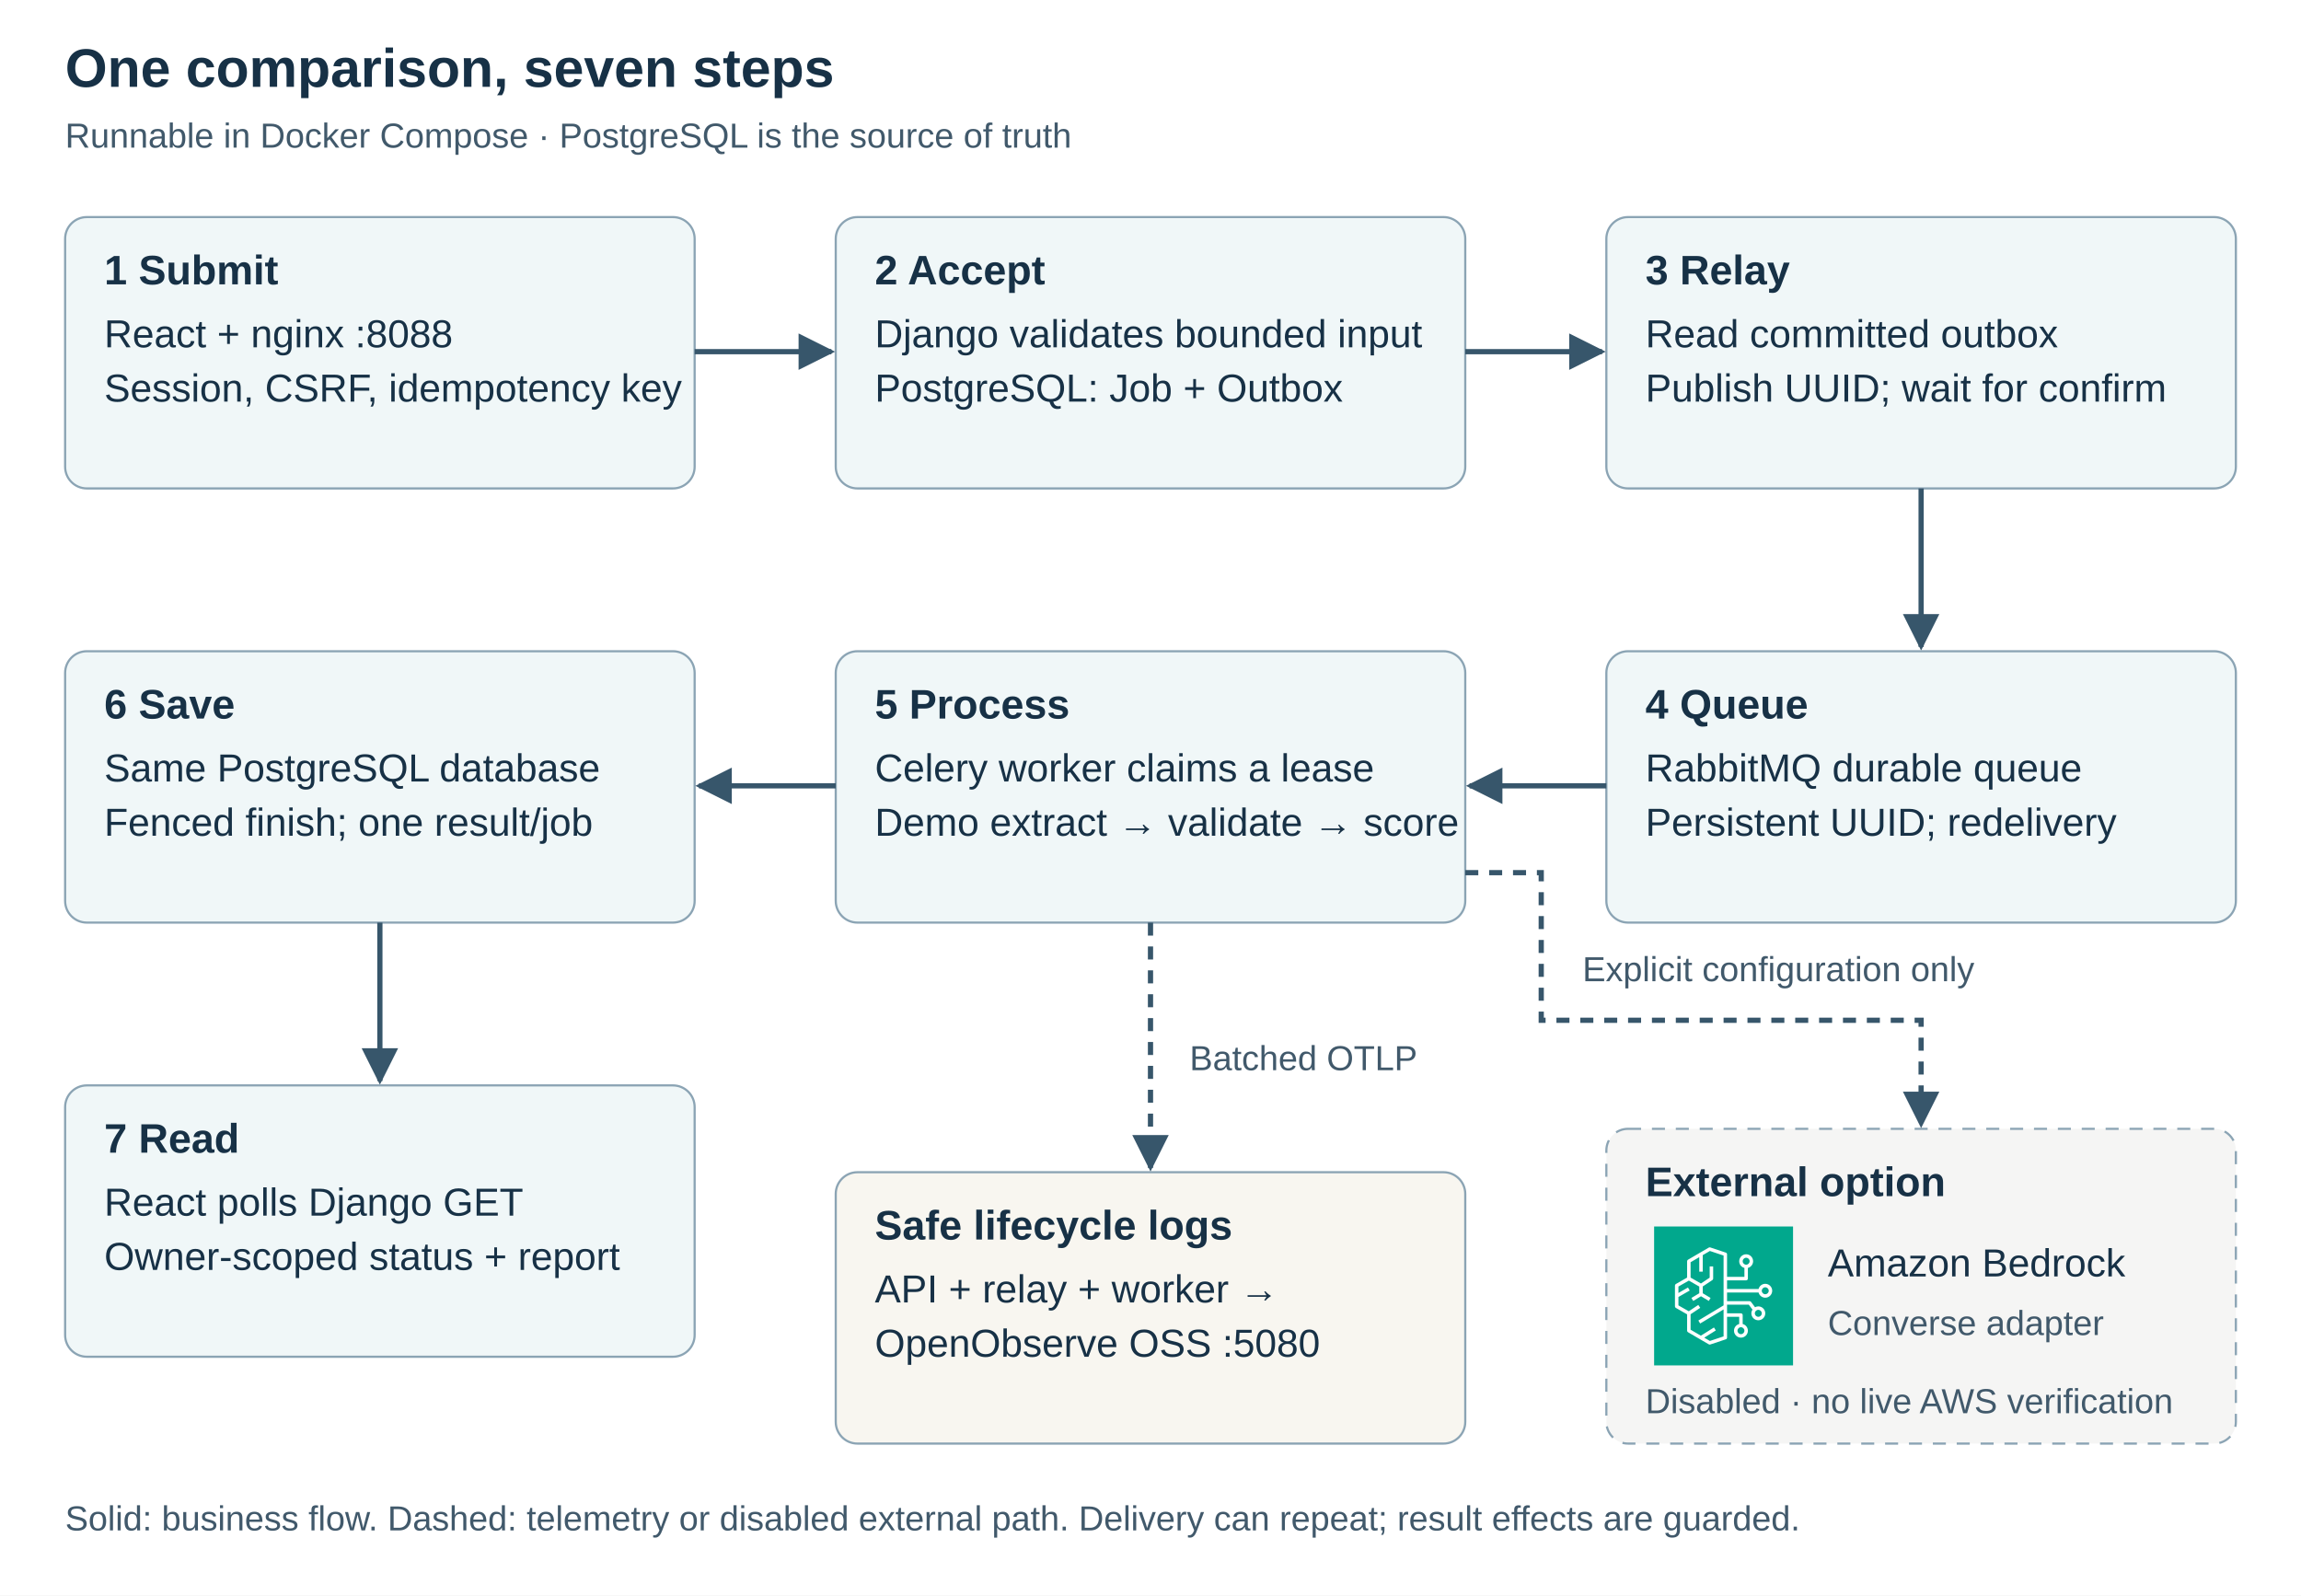
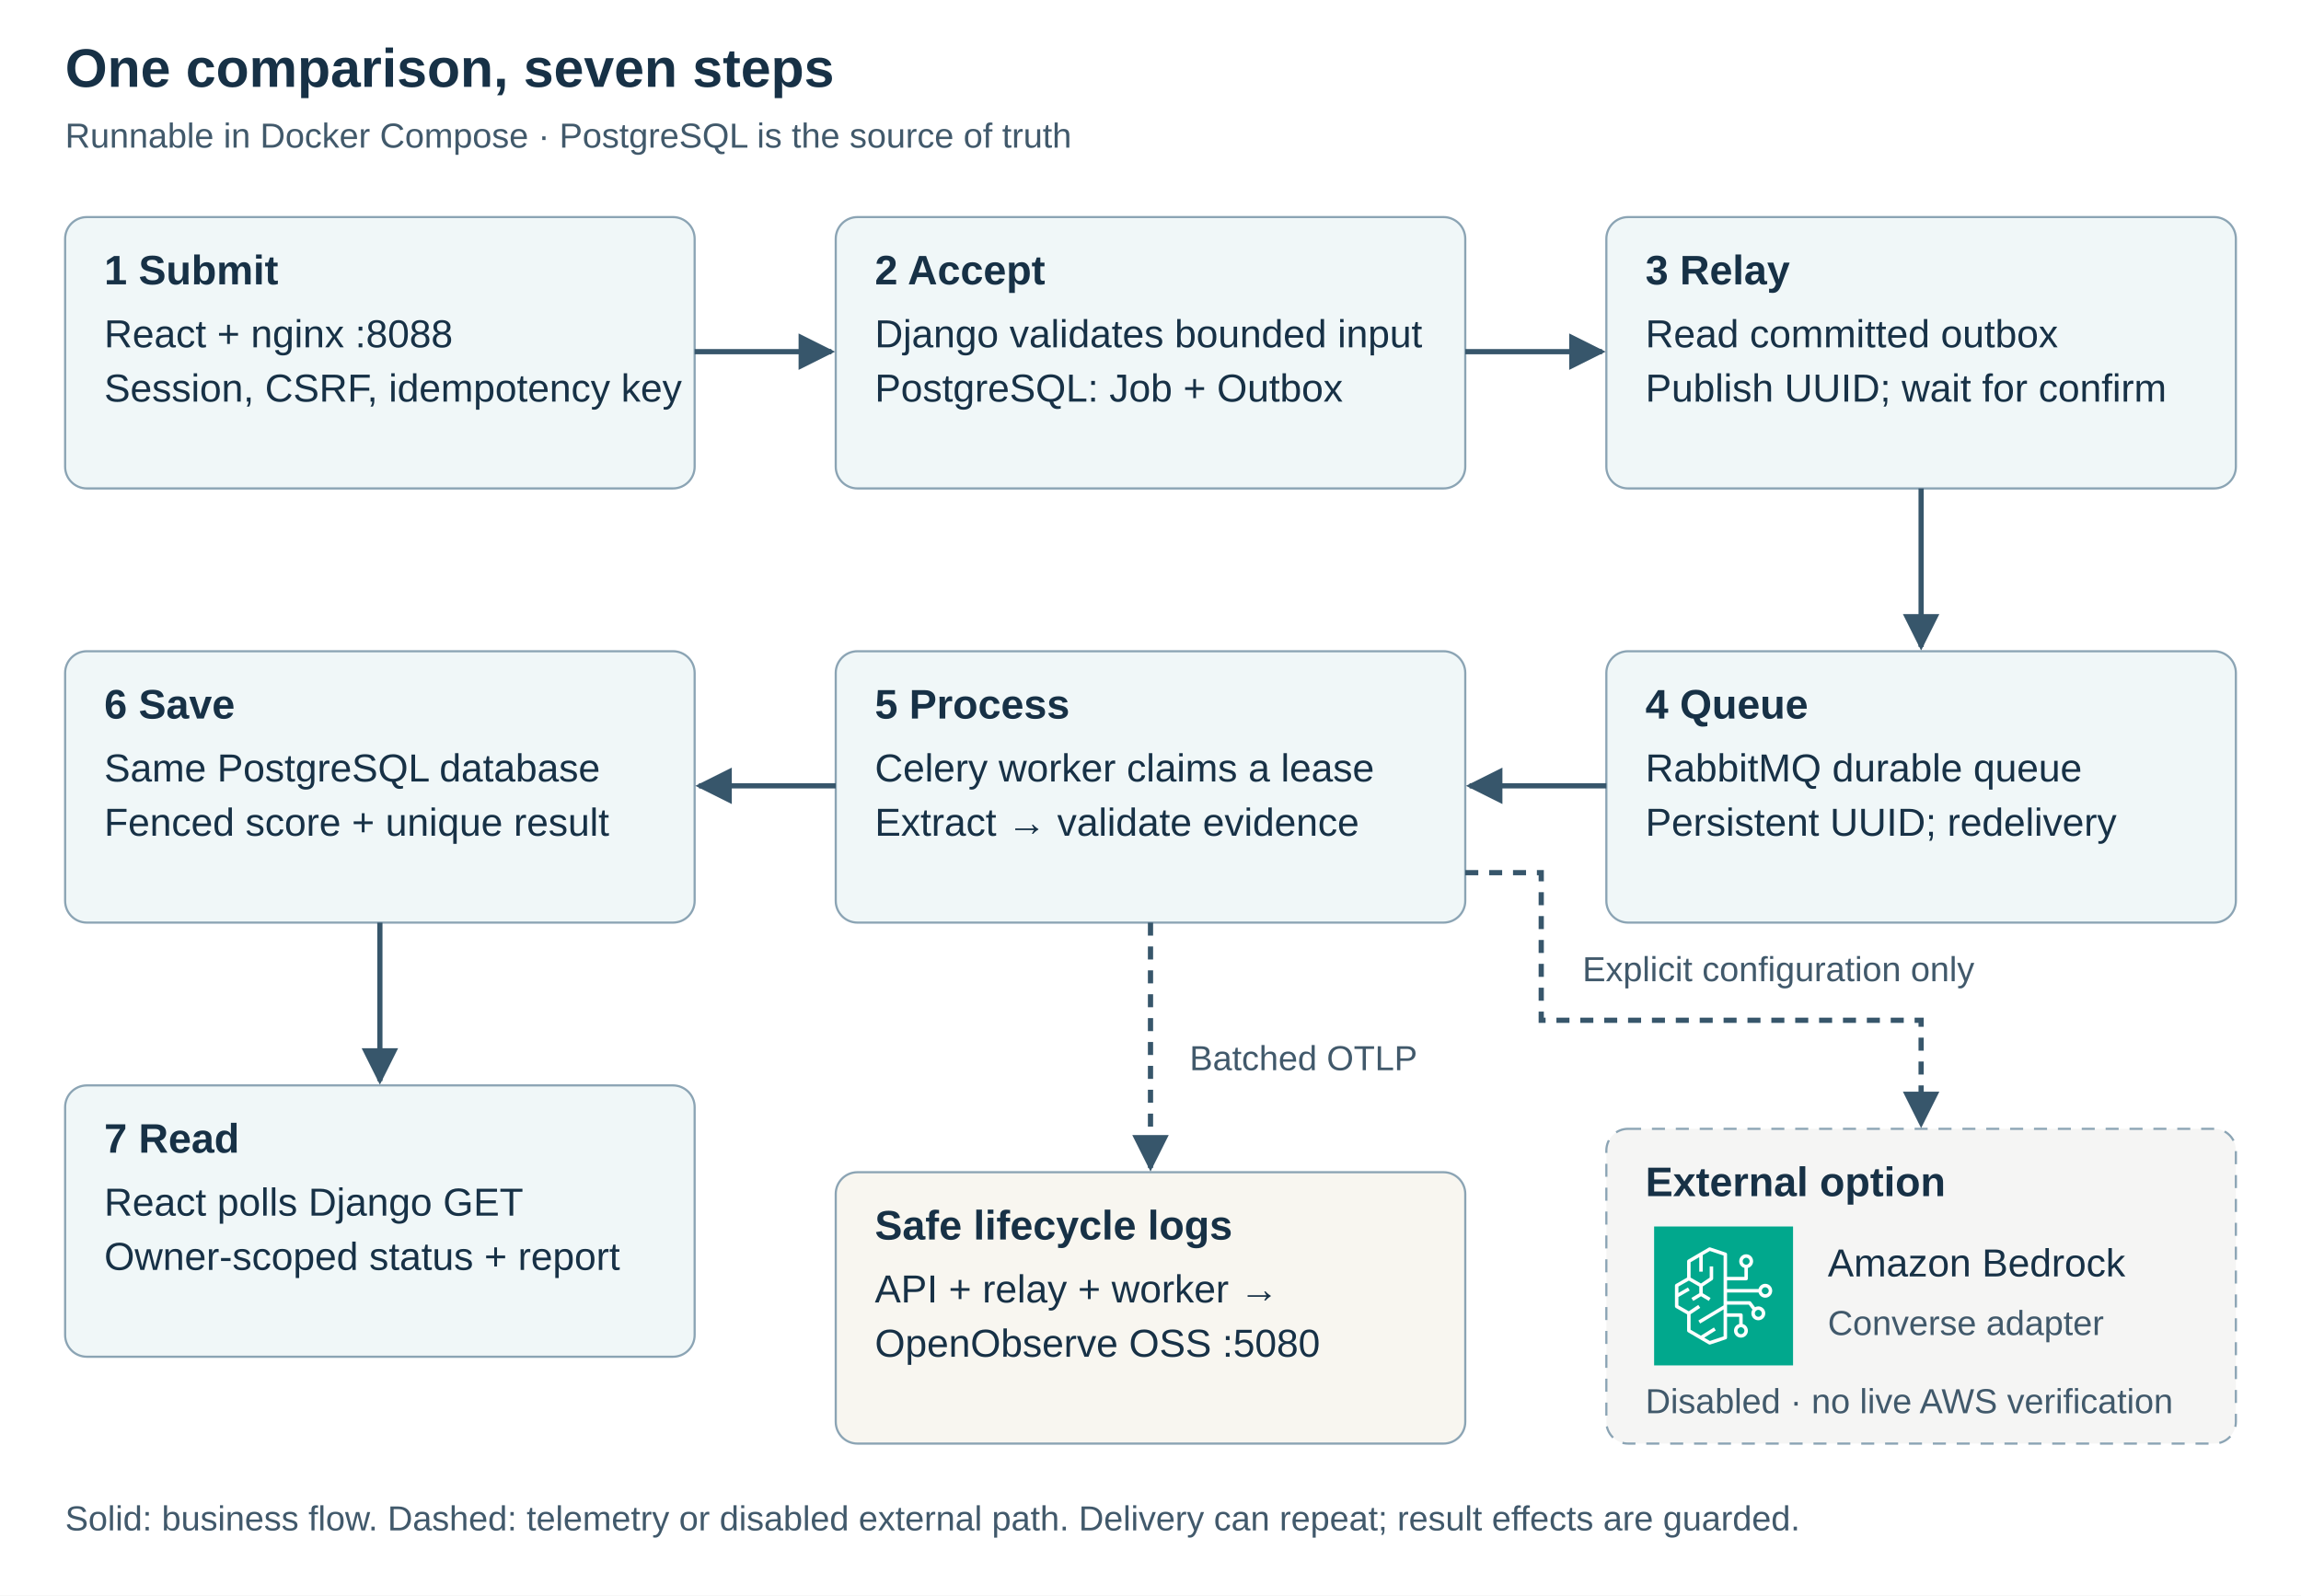
<svg xmlns="http://www.w3.org/2000/svg" width="1060" height="735" viewBox="0 0 1060 735" role="img" aria-labelledby="title desc">
  <defs>
    <marker id="arrow" viewBox="0 0 10 10" refX="9" refY="5" markerWidth="7" markerHeight="7" orient="auto-start-reverse">
      <path d="M0 0L10 5L0 10Z" fill="#37566b" />
    </marker>
  </defs>
  <rect width="1060" height="735" fill="#fff" />
  <style>text{font-family:Arial,Helvetica,sans-serif;fill:#173146}.title{font-size:25px;font-weight:700}.body{font-size:18px}.small{font-size:16px;fill:#41596b}.label{font-size:19px;font-weight:700}.path{fill:none;stroke:#37566b;stroke-width:2.4;marker-end:url(#arrow)}.dashed{stroke-dasharray:6 5}</style>
  <text x="30" y="40" class="title">One comparison, seven steps</text>
  <text x="30" y="68" class="small">Runnable in Docker Compose · PostgreSQL is the source of truth</text>
  <rect x="30" y="100" width="290" height="125" rx="10" fill="#f0f7f8" stroke="#8ba4b4" />
  <text x="48" y="131" class="label">1  Submit</text>
  <text x="48" y="160" class="body">React + nginx :8088</text>
  <text x="48" y="185" class="body">Session, CSRF, idempotency key</text>
  <rect x="385" y="100" width="290" height="125" rx="10" fill="#f0f7f8" stroke="#8ba4b4" />
  <text x="403" y="131" class="label">2  Accept</text>
  <text x="403" y="160" class="body">Django validates bounded input</text>
  <text x="403" y="185" class="body">PostgreSQL: Job + Outbox</text>
  <rect x="740" y="100" width="290" height="125" rx="10" fill="#f0f7f8" stroke="#8ba4b4" />
  <text x="758" y="131" class="label">3  Relay</text>
  <text x="758" y="160" class="body">Read committed outbox</text>
  <text x="758" y="185" class="body">Publish UUID; wait for confirm</text>
  <path class="path" d="M320 162H383" />
  <path class="path" d="M675 162H738" />
  <path class="path" d="M885 225V298" />
  <rect x="740" y="300" width="290" height="125" rx="10" fill="#f0f7f8" stroke="#8ba4b4" />
  <text x="758" y="331" class="label">4  Queue</text>
  <text x="758" y="360" class="body">RabbitMQ durable queue</text>
  <text x="758" y="385" class="body">Persistent UUID; redelivery</text>
  <rect x="385" y="300" width="290" height="125" rx="10" fill="#f0f7f8" stroke="#8ba4b4" />
  <text x="403" y="331" class="label">5  Process</text>
  <text x="403" y="360" class="body">Celery worker claims a lease</text>
-   <text x="403" y="385" class="body">Demo extract → validate → score</text>
+   <text x="403" y="385" class="body">Extract → validate evidence</text>
  <rect x="30" y="300" width="290" height="125" rx="10" fill="#f0f7f8" stroke="#8ba4b4" />
  <text x="48" y="331" class="label">6  Save</text>
  <text x="48" y="360" class="body">Same PostgreSQL database</text>
-   <text x="48" y="385" class="body">Fenced finish; one result/job</text>
+   <text x="48" y="385" class="body">Fenced score + unique result</text>
  <path class="path" d="M740 362H677" />
  <path class="path" d="M385 362H322" />
  <path class="path" d="M175 425V498" />
  <rect x="30" y="500" width="290" height="125" rx="10" fill="#f0f7f8" stroke="#8ba4b4" />
  <text x="48" y="531" class="label">7  Read</text>
  <text x="48" y="560" class="body">React polls Django GET</text>
  <text x="48" y="585" class="body">Owner-scoped status + report</text>
  <rect x="385" y="540" width="290" height="125" rx="10" fill="#f8f6f0" stroke="#8ba4b4" />
  <text x="403" y="571" class="label">Safe lifecycle logs</text>
  <text x="403" y="600" class="body">API + relay + worker →</text>
  <text x="403" y="625" class="body">OpenObserve OSS :5080</text>
  <path class="path dashed" d="M530 425V538" />
  <text x="548" y="493" class="small">Batched OTLP</text>
  <rect x="740" y="520" width="290" height="145" rx="10" fill="#f5f5f4" stroke="#8ba4b4" stroke-dasharray="6 5" />
  <text x="758" y="551" class="label">External option</text>
  <svg width="64" height="64" viewBox="0 0 80 80" version="1.1" x="762" y="565">
    <g id="Icon-Architecture/64/Arch_Amazon-Bedrock_64" stroke="none" stroke-width="1" fill="none" fill-rule="evenodd">
      <g id="Icon-Architecture-BG/64/Machine-Learning" fill="#01A88D">
        <rect id="Rectangle" x="0" y="0" width="80" height="80" />
      </g>
      <g id="Icon-Service/64/Amazon-Bedrock_64" transform="translate(12, 12)" fill="#FFFFFF">
        <path d="M52,27 C50.897,27 50,26.103 50,25 C50,23.897 50.897,23 52,23 C53.103,23 54,23.897 54,25 C54,26.103 53.103,27 52,27 L52,27 Z M20.113,53.908 L16.865,52.014 L23.53,47.848 L22.47,46.152 L14.913,50.875 L9,47.426 L9,38.535 L14.555,34.832 L13.445,33.168 L7.959,36.825 L2,33.42 L2,28.58 L8.496,24.868 L7.504,23.132 L2,26.277 L2,22.58 L8,19.152 L14,22.58 L14,26.434 L9.485,29.143 L10.515,30.857 L15,28.166 L19.485,30.857 L20.515,29.143 L16,26.434 L16,22.535 L21.555,18.832 C21.833,18.646 22,18.334 22,18 L22,11 L20,11 L20,17.465 L14.959,20.825 L9,17.42 L9,8.574 L14,5.658 L14,14 L16,14 L16,4.491 L20.113,2.092 L28,4.721 L28,33.434 L13.485,42.143 L14.515,43.857 L28,35.766 L28,51.279 L20.113,53.908 Z M50,38 C50,39.103 49.103,40 48,40 C46.897,40 46,39.103 46,38 C46,36.897 46.897,36 48,36 C49.103,36 50,36.897 50,38 L50,38 Z M40,48 C40,49.103 39.103,50 38,50 C36.897,50 36,49.103 36,48 C36,46.897 36.897,46 38,46 C39.103,46 40,46.897 40,48 L40,48 Z M39,8 C39,6.897 39.897,6 41,6 C42.103,6 43,6.897 43,8 C43,9.103 42.103,10 41,10 C39.897,10 39,9.103 39,8 L39,8 Z M52,21 C50.141,21 48.589,22.28 48.142,24 L30,24 L30,19 L41,19 C41.553,19 42,18.552 42,18 L42,11.858 C43.72,11.411 45,9.858 45,8 C45,5.794 43.206,4 41,4 C38.794,4 37,5.794 37,8 C37,9.858 38.28,11.411 40,11.858 L40,17 L30,17 L30,4 C30,3.569 29.725,3.188 29.316,3.051 L20.316,0.051 C20.042,-0.039 19.744,-0.009 19.496,0.136 L7.496,7.136 C7.188,7.315 7,7.645 7,8 L7,17.42 L0.504,21.132 C0.192,21.31 0,21.641 0,22 L0,34 C0,34.359 0.192,34.69 0.504,34.868 L7,38.58 L7,48 C7,48.355 7.188,48.685 7.496,48.864 L19.496,55.864 C19.65,55.954 19.825,56 20,56 C20.106,56 20.213,55.983 20.316,55.949 L29.316,52.949 C29.725,52.812 30,52.431 30,52 L30,40 L37,40 L37,44.142 C35.28,44.589 34,46.142 34,48 C34,50.206 35.794,52 38,52 C40.206,52 42,50.206 42,48 C42,46.142 40.72,44.589 39,44.142 L39,39 C39,38.448 38.553,38 38,38 L30,38 L30,33 L42.5,33 L44.638,35.85 C44.239,36.472 44,37.207 44,38 C44,40.206 45.794,42 48,42 C50.206,42 52,40.206 52,38 C52,35.794 50.206,34 48,34 C47.316,34 46.682,34.188 46.119,34.492 L43.8,31.4 C43.611,31.148 43.314,31 43,31 L30,31 L30,26 L48.142,26 C48.589,27.72 50.141,29 52,29 C54.206,29 56,27.206 56,25 C56,22.794 54.206,21 52,21 L52,21 Z" id="Fill-1" />
      </g>
    </g>
  </svg>
  <text x="842" y="588" class="body">Amazon Bedrock</text>
  <text x="842" y="615" class="small">Converse adapter</text>
  <text x="758" y="651" class="small">Disabled · no live AWS verification</text>
  <path class="path dashed" d="M675 402H710V470H885V518" />
  <text x="729" y="452" class="small">Explicit configuration only</text>
  <text x="30" y="705" class="small">Solid: business flow. Dashed: telemetry or disabled external path. Delivery can repeat; result effects are guarded.</text>
</svg>
